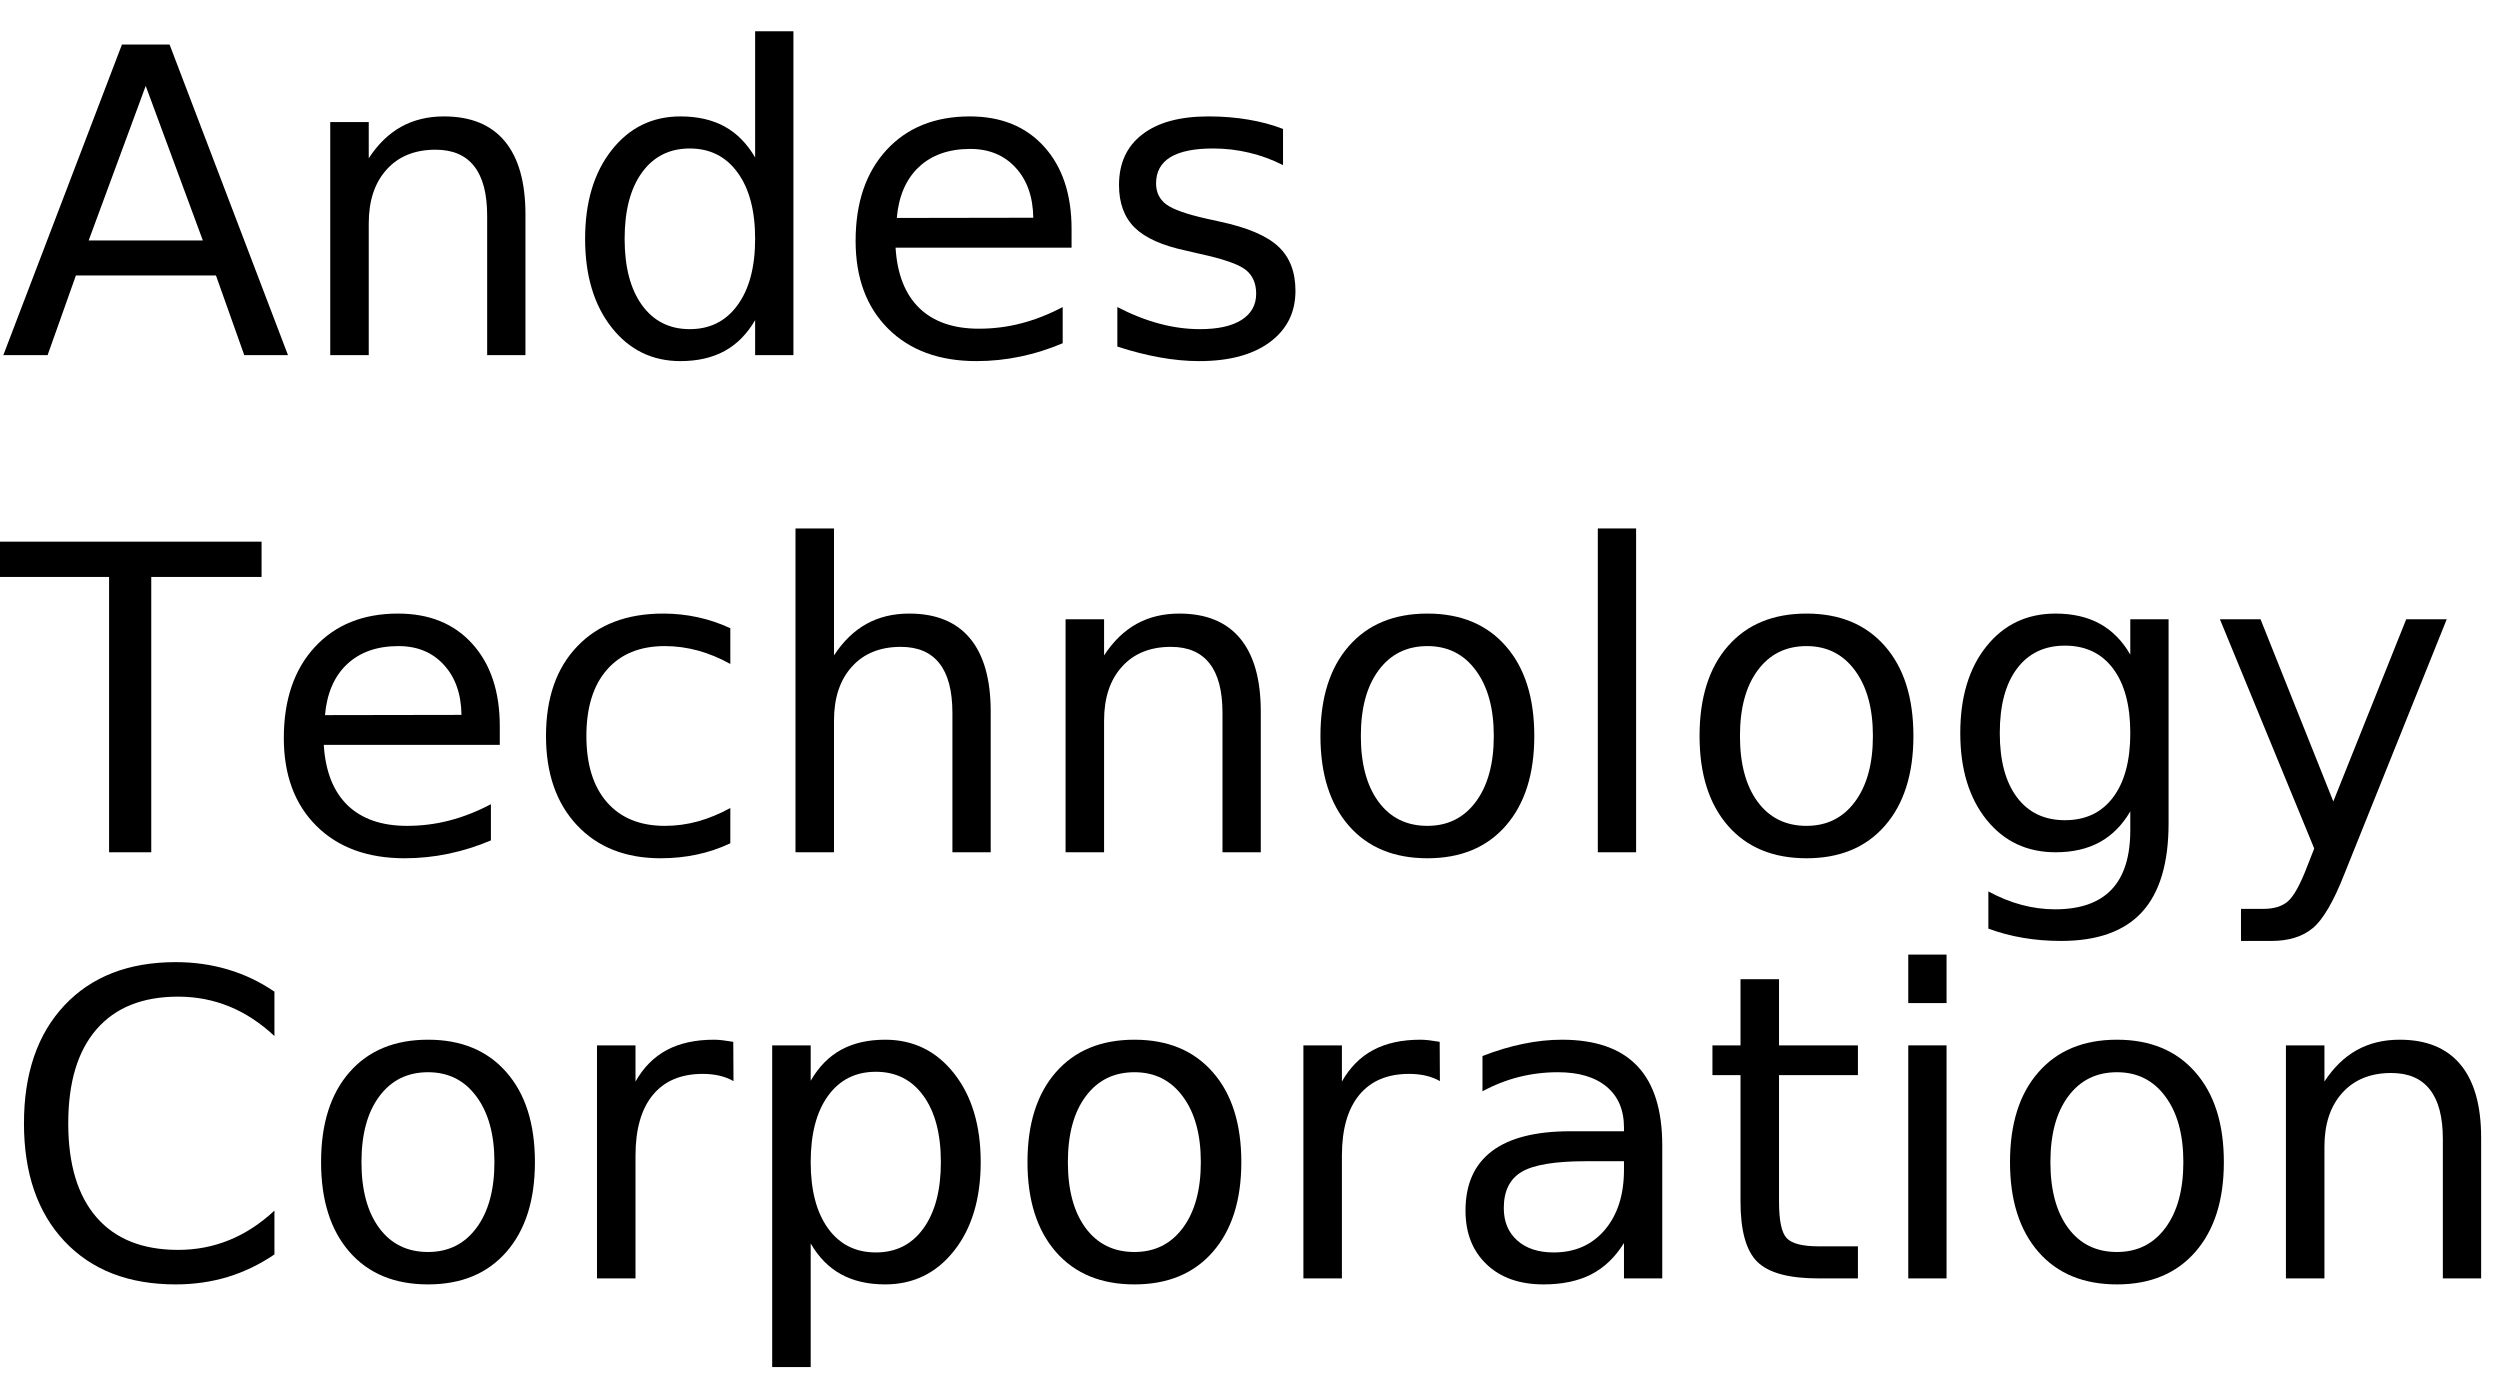
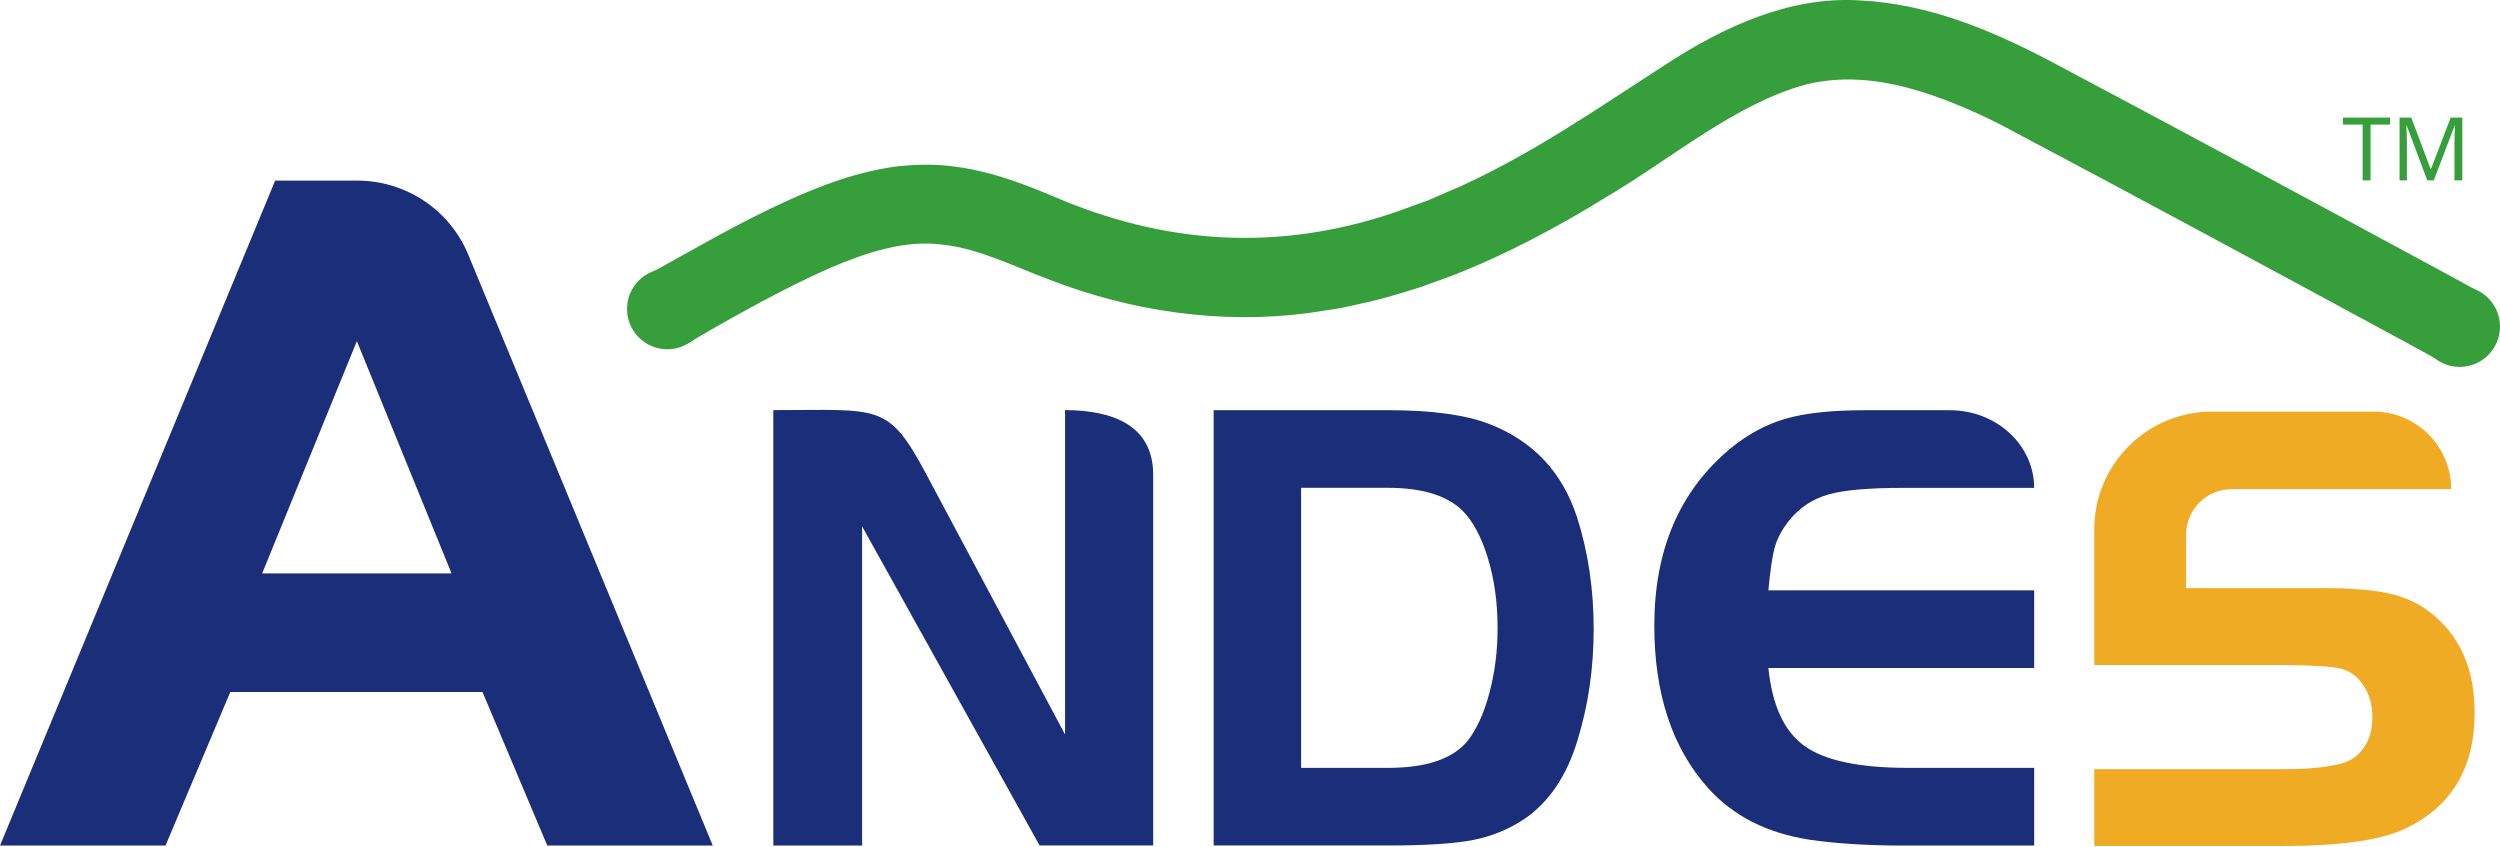
- <svg xmlns="http://www.w3.org/2000/svg" xmlns:xlink="http://www.w3.org/1999/xlink" width="352" height="195" viewBox="0 0 352 195">
+ <svg xmlns="http://www.w3.org/2000/svg" id="Andes" data-name="1" viewBox="0 0 596.94 202.01">
  <defs>
-     <g>
-       <g id="glyph-0-0">
-         <path d="M 20.516 -37.906 L 12.484 -16.141 L 28.562 -16.141 Z M 17.172 -43.734 L 23.875 -43.734 L 40.547 0 L 34.391 0 L 30.406 -11.219 L 10.688 -11.219 L 6.703 0 L 0.469 0 Z M 17.172 -43.734 " />
-       </g>
-       <g id="glyph-0-1">
-         <path d="M 32.938 -19.812 L 32.938 0 L 27.547 0 L 27.547 -19.625 C 27.547 -22.727 26.938 -25.051 25.719 -26.594 C 24.508 -28.145 22.695 -28.922 20.281 -28.922 C 17.363 -28.922 15.066 -27.988 13.391 -26.125 C 11.711 -24.27 10.875 -21.742 10.875 -18.547 L 10.875 0 L 5.453 0 L 5.453 -32.812 L 10.875 -32.812 L 10.875 -27.719 C 12.156 -29.688 13.672 -31.16 15.422 -32.141 C 17.172 -33.117 19.188 -33.609 21.469 -33.609 C 25.238 -33.609 28.094 -32.441 30.031 -30.109 C 31.969 -27.773 32.938 -24.344 32.938 -19.812 Z M 32.938 -19.812 " />
-       </g>
-       <g id="glyph-0-2">
-         <path d="M 27.25 -27.828 L 27.25 -45.594 L 32.641 -45.594 L 32.641 0 L 27.25 0 L 27.25 -4.922 C 26.113 -2.973 24.68 -1.523 22.953 -0.578 C 21.223 0.367 19.148 0.844 16.734 0.844 C 12.766 0.844 9.535 -0.734 7.047 -3.891 C 4.555 -7.055 3.312 -11.219 3.312 -16.375 C 3.312 -21.531 4.555 -25.691 7.047 -28.859 C 9.535 -32.023 12.766 -33.609 16.734 -33.609 C 19.148 -33.609 21.223 -33.133 22.953 -32.188 C 24.68 -31.238 26.113 -29.785 27.25 -27.828 Z M 8.875 -16.375 C 8.875 -12.414 9.688 -9.305 11.312 -7.047 C 12.945 -4.785 15.191 -3.656 18.047 -3.656 C 20.898 -3.656 23.145 -4.785 24.781 -7.047 C 26.426 -9.305 27.25 -12.414 27.25 -16.375 C 27.25 -20.344 26.426 -23.453 24.781 -25.703 C 23.145 -27.961 20.898 -29.094 18.047 -29.094 C 15.191 -29.094 12.945 -27.961 11.312 -25.703 C 9.688 -23.453 8.875 -20.344 8.875 -16.375 Z M 8.875 -16.375 " />
-       </g>
-       <g id="glyph-0-3">
-         <path d="M 33.719 -17.75 L 33.719 -15.125 L 8.938 -15.125 C 9.164 -11.406 10.281 -8.57 12.281 -6.625 C 14.289 -4.688 17.082 -3.719 20.656 -3.719 C 22.727 -3.719 24.734 -3.973 26.672 -4.484 C 28.617 -4.992 30.551 -5.754 32.469 -6.766 L 32.469 -1.672 C 30.531 -0.848 28.547 -0.223 26.516 0.203 C 24.484 0.629 22.422 0.844 20.328 0.844 C 15.098 0.844 10.953 -0.676 7.891 -3.719 C 4.836 -6.77 3.312 -10.891 3.312 -16.078 C 3.312 -21.453 4.758 -25.719 7.656 -28.875 C 10.562 -32.031 14.473 -33.609 19.391 -33.609 C 23.805 -33.609 27.297 -32.188 29.859 -29.344 C 32.43 -26.5 33.719 -22.633 33.719 -17.75 Z M 28.328 -19.344 C 28.285 -22.289 27.457 -24.641 25.844 -26.391 C 24.238 -28.148 22.109 -29.031 19.453 -29.031 C 16.441 -29.031 14.031 -28.18 12.219 -26.484 C 10.414 -24.785 9.379 -22.395 9.109 -19.312 Z M 28.328 -19.344 " />
-       </g>
-       <g id="glyph-0-4">
-         <path d="M 26.578 -31.844 L 26.578 -26.75 C 25.047 -27.531 23.457 -28.113 21.812 -28.5 C 20.176 -28.895 18.484 -29.094 16.734 -29.094 C 14.055 -29.094 12.047 -28.68 10.703 -27.859 C 9.367 -27.035 8.703 -25.805 8.703 -24.172 C 8.703 -22.922 9.18 -21.938 10.141 -21.219 C 11.098 -20.508 13.02 -19.832 15.906 -19.188 L 17.75 -18.781 C 21.582 -17.957 24.301 -16.797 25.906 -15.297 C 27.52 -13.805 28.328 -11.723 28.328 -9.047 C 28.328 -6.004 27.117 -3.594 24.703 -1.812 C 22.297 -0.039 18.984 0.844 14.766 0.844 C 13.004 0.844 11.172 0.672 9.266 0.328 C 7.367 -0.004 5.363 -0.516 3.25 -1.203 L 3.25 -6.766 C 5.238 -5.734 7.203 -4.957 9.141 -4.438 C 11.078 -3.914 12.992 -3.656 14.891 -3.656 C 17.422 -3.656 19.367 -4.086 20.734 -4.953 C 22.109 -5.828 22.797 -7.055 22.797 -8.641 C 22.797 -10.109 22.301 -11.234 21.312 -12.016 C 20.32 -12.797 18.16 -13.547 14.828 -14.266 L 12.953 -14.703 C 9.609 -15.41 7.191 -16.488 5.703 -17.938 C 4.223 -19.395 3.484 -21.395 3.484 -23.938 C 3.484 -27.02 4.578 -29.398 6.766 -31.078 C 8.953 -32.766 12.055 -33.609 16.078 -33.609 C 18.078 -33.609 19.953 -33.457 21.703 -33.156 C 23.461 -32.863 25.086 -32.426 26.578 -31.844 Z M 26.578 -31.844 " />
-       </g>
-       <g id="glyph-0-5">
-         <path d="M -0.172 -43.734 L 36.828 -43.734 L 36.828 -38.766 L 21.297 -38.766 L 21.297 0 L 15.359 0 L 15.359 -38.766 L -0.172 -38.766 Z M -0.172 -43.734 " />
-       </g>
-       <g id="glyph-0-6">
-         <path d="M 29.266 -31.547 L 29.266 -26.516 C 27.742 -27.359 26.219 -27.988 24.688 -28.406 C 23.156 -28.82 21.609 -29.031 20.047 -29.031 C 16.547 -29.031 13.828 -27.922 11.891 -25.703 C 9.961 -23.492 9 -20.383 9 -16.375 C 9 -12.375 9.961 -9.266 11.891 -7.047 C 13.828 -4.828 16.547 -3.719 20.047 -3.719 C 21.609 -3.719 23.156 -3.926 24.688 -4.344 C 26.219 -4.77 27.742 -5.398 29.266 -6.234 L 29.266 -1.266 C 27.766 -0.555 26.207 -0.031 24.594 0.312 C 22.977 0.664 21.266 0.844 19.453 0.844 C 14.516 0.844 10.586 -0.707 7.672 -3.812 C 4.766 -6.914 3.312 -11.102 3.312 -16.375 C 3.312 -21.727 4.781 -25.938 7.719 -29 C 10.656 -32.07 14.688 -33.609 19.812 -33.609 C 21.469 -33.609 23.086 -33.438 24.672 -33.094 C 26.254 -32.75 27.785 -32.234 29.266 -31.547 Z M 29.266 -31.547 " />
-       </g>
-       <g id="glyph-0-7">
-         <path d="M 32.938 -19.812 L 32.938 0 L 27.547 0 L 27.547 -19.625 C 27.547 -22.727 26.938 -25.051 25.719 -26.594 C 24.508 -28.145 22.695 -28.922 20.281 -28.922 C 17.363 -28.922 15.066 -27.988 13.391 -26.125 C 11.711 -24.27 10.875 -21.742 10.875 -18.547 L 10.875 0 L 5.453 0 L 5.453 -45.594 L 10.875 -45.594 L 10.875 -27.719 C 12.156 -29.688 13.672 -31.16 15.422 -32.141 C 17.172 -33.117 19.188 -33.609 21.469 -33.609 C 25.238 -33.609 28.094 -32.441 30.031 -30.109 C 31.969 -27.773 32.938 -24.344 32.938 -19.812 Z M 32.938 -19.812 " />
-       </g>
-       <g id="glyph-0-8">
-         <path d="M 18.375 -29.031 C 15.477 -29.031 13.191 -27.898 11.516 -25.641 C 9.836 -23.391 9 -20.301 9 -16.375 C 9 -12.445 9.832 -9.352 11.5 -7.094 C 13.164 -4.844 15.457 -3.719 18.375 -3.719 C 21.238 -3.719 23.508 -4.848 25.188 -7.109 C 26.875 -9.379 27.719 -12.469 27.719 -16.375 C 27.719 -20.258 26.875 -23.336 25.188 -25.609 C 23.508 -27.891 21.238 -29.031 18.375 -29.031 Z M 18.375 -33.609 C 23.062 -33.609 26.738 -32.082 29.406 -29.031 C 32.082 -25.988 33.422 -21.77 33.422 -16.375 C 33.422 -11.008 32.082 -6.797 29.406 -3.734 C 26.738 -0.68 23.062 0.844 18.375 0.844 C 13.664 0.844 9.977 -0.68 7.312 -3.734 C 4.645 -6.797 3.312 -11.008 3.312 -16.375 C 3.312 -21.77 4.645 -25.988 7.312 -29.031 C 9.977 -32.082 13.664 -33.609 18.375 -33.609 Z M 18.375 -33.609 " />
-       </g>
-       <g id="glyph-0-9">
-         <path d="M 5.656 -45.594 L 11.047 -45.594 L 11.047 0 L 5.656 0 Z M 5.656 -45.594 " />
-       </g>
-       <g id="glyph-0-10">
-         <path d="M 27.25 -16.781 C 27.25 -20.688 26.441 -23.711 24.828 -25.859 C 23.211 -28.016 20.953 -29.094 18.047 -29.094 C 15.16 -29.094 12.91 -28.016 11.297 -25.859 C 9.68 -23.711 8.875 -20.688 8.875 -16.781 C 8.875 -12.895 9.68 -9.879 11.297 -7.734 C 12.91 -5.586 15.16 -4.516 18.047 -4.516 C 20.953 -4.516 23.211 -5.586 24.828 -7.734 C 26.441 -9.879 27.25 -12.895 27.25 -16.781 Z M 32.641 -4.078 C 32.641 1.516 31.398 5.672 28.922 8.391 C 26.441 11.117 22.641 12.484 17.516 12.484 C 15.617 12.484 13.832 12.336 12.156 12.047 C 10.477 11.766 8.848 11.332 7.266 10.75 L 7.266 5.516 C 8.848 6.367 10.41 7 11.953 7.406 C 13.492 7.82 15.066 8.031 16.672 8.031 C 20.203 8.031 22.848 7.102 24.609 5.25 C 26.367 3.406 27.25 0.617 27.25 -3.109 L 27.25 -5.766 C 26.133 -3.836 24.707 -2.395 22.969 -1.438 C 21.227 -0.477 19.148 0 16.734 0 C 12.703 0 9.457 -1.531 7 -4.594 C 4.539 -7.664 3.312 -11.727 3.312 -16.781 C 3.312 -21.863 4.539 -25.938 7 -29 C 9.457 -32.07 12.703 -33.609 16.734 -33.609 C 19.148 -33.609 21.227 -33.129 22.969 -32.172 C 24.707 -31.211 26.133 -29.766 27.25 -27.828 L 27.25 -32.812 L 32.641 -32.812 Z M 32.641 -4.078 " />
-       </g>
-       <g id="glyph-0-11">
-         <path d="M 19.312 3.047 C 17.781 6.953 16.289 9.5 14.844 10.688 C 13.406 11.883 11.473 12.484 9.047 12.484 L 4.75 12.484 L 4.75 7.969 L 7.906 7.969 C 9.395 7.969 10.547 7.613 11.359 6.906 C 12.18 6.207 13.094 4.551 14.094 1.938 L 15.062 -0.531 L 1.781 -32.812 L 7.5 -32.812 L 17.75 -7.156 L 28.016 -32.812 L 33.719 -32.812 Z M 19.312 3.047 " />
-       </g>
-       <g id="glyph-0-12">
-         <path d="M 38.641 -40.375 L 38.641 -34.125 C 36.648 -35.988 34.523 -37.379 32.266 -38.297 C 30.016 -39.211 27.617 -39.672 25.078 -39.672 C 20.078 -39.672 16.25 -38.141 13.594 -35.078 C 10.938 -32.023 9.609 -27.609 9.609 -21.828 C 9.609 -16.066 10.938 -11.656 13.594 -8.594 C 16.25 -5.539 20.078 -4.016 25.078 -4.016 C 27.617 -4.016 30.016 -4.473 32.266 -5.391 C 34.523 -6.305 36.648 -7.691 38.641 -9.547 L 38.641 -3.375 C 36.566 -1.969 34.375 -0.91 32.062 -0.203 C 29.75 0.492 27.305 0.844 24.734 0.844 C 18.109 0.844 12.891 -1.18 9.078 -5.234 C 5.273 -9.285 3.375 -14.816 3.375 -21.828 C 3.375 -28.859 5.273 -34.398 9.078 -38.453 C 12.891 -42.504 18.109 -44.531 24.734 -44.531 C 27.348 -44.531 29.812 -44.18 32.125 -43.484 C 34.438 -42.797 36.609 -41.758 38.641 -40.375 Z M 38.641 -40.375 " />
-       </g>
-       <g id="glyph-0-13">
-         <path d="M 24.672 -27.781 C 24.066 -28.125 23.406 -28.379 22.688 -28.547 C 21.977 -28.711 21.191 -28.797 20.328 -28.797 C 17.285 -28.797 14.945 -27.805 13.312 -25.828 C 11.688 -23.848 10.875 -21 10.875 -17.281 L 10.875 0 L 5.453 0 L 5.453 -32.812 L 10.875 -32.812 L 10.875 -27.719 C 12 -29.707 13.469 -31.188 15.281 -32.156 C 17.102 -33.125 19.316 -33.609 21.922 -33.609 C 22.285 -33.609 22.691 -33.582 23.141 -33.531 C 23.586 -33.477 24.086 -33.406 24.641 -33.312 Z M 24.672 -27.781 " />
-       </g>
-       <g id="glyph-0-14">
-         <path d="M 10.875 -4.922 L 10.875 12.484 L 5.453 12.484 L 5.453 -32.812 L 10.875 -32.812 L 10.875 -27.828 C 12 -29.785 13.426 -31.238 15.156 -32.188 C 16.883 -33.133 18.953 -33.609 21.359 -33.609 C 25.336 -33.609 28.57 -32.023 31.062 -28.859 C 33.562 -25.691 34.812 -21.531 34.812 -16.375 C 34.812 -11.219 33.562 -7.055 31.062 -3.891 C 28.57 -0.734 25.336 0.844 21.359 0.844 C 18.953 0.844 16.883 0.367 15.156 -0.578 C 13.426 -1.523 12 -2.973 10.875 -4.922 Z M 29.203 -16.375 C 29.203 -20.344 28.383 -23.453 26.75 -25.703 C 25.125 -27.961 22.891 -29.094 20.047 -29.094 C 17.191 -29.094 14.945 -27.961 13.312 -25.703 C 11.688 -23.453 10.875 -20.344 10.875 -16.375 C 10.875 -12.414 11.688 -9.305 13.312 -7.047 C 14.945 -4.785 17.191 -3.656 20.047 -3.656 C 22.891 -3.656 25.125 -4.785 26.75 -7.047 C 28.383 -9.305 29.203 -12.414 29.203 -16.375 Z M 29.203 -16.375 " />
-       </g>
-       <g id="glyph-0-15">
-         <path d="M 20.562 -16.5 C 16.207 -16.5 13.191 -16 11.516 -15 C 9.836 -14 9 -12.301 9 -9.906 C 9 -7.988 9.629 -6.469 10.891 -5.344 C 12.148 -4.219 13.863 -3.656 16.031 -3.656 C 19.02 -3.656 21.414 -4.711 23.219 -6.828 C 25.02 -8.953 25.922 -11.773 25.922 -15.297 L 25.922 -16.5 Z M 31.312 -18.719 L 31.312 0 L 25.922 0 L 25.922 -4.984 C 24.691 -2.992 23.16 -1.523 21.328 -0.578 C 19.492 0.367 17.25 0.844 14.594 0.844 C 11.227 0.844 8.555 -0.098 6.578 -1.984 C 4.598 -3.867 3.609 -6.391 3.609 -9.547 C 3.609 -13.242 4.844 -16.031 7.312 -17.906 C 9.781 -19.781 13.469 -20.719 18.375 -20.719 L 25.922 -20.719 L 25.922 -21.234 C 25.922 -23.723 25.102 -25.645 23.469 -27 C 21.844 -28.352 19.555 -29.031 16.609 -29.031 C 14.734 -29.031 12.906 -28.805 11.125 -28.359 C 9.352 -27.91 7.645 -27.238 6 -26.344 L 6 -31.312 C 7.977 -32.082 9.895 -32.656 11.75 -33.031 C 13.602 -33.414 15.41 -33.609 17.172 -33.609 C 21.91 -33.609 25.453 -32.375 27.797 -29.906 C 30.141 -27.445 31.312 -23.719 31.312 -18.719 Z M 31.312 -18.719 " />
-       </g>
-       <g id="glyph-0-16">
-         <path d="M 10.984 -42.125 L 10.984 -32.812 L 22.094 -32.812 L 22.094 -28.625 L 10.984 -28.625 L 10.984 -10.812 C 10.984 -8.133 11.348 -6.414 12.078 -5.656 C 12.816 -4.895 14.305 -4.516 16.547 -4.516 L 22.094 -4.516 L 22.094 0 L 16.547 0 C 12.391 0 9.52 -0.773 7.938 -2.328 C 6.352 -3.879 5.562 -6.707 5.562 -10.812 L 5.562 -28.625 L 1.609 -28.625 L 1.609 -32.812 L 5.562 -32.812 L 5.562 -42.125 Z M 10.984 -42.125 " />
-       </g>
-       <g id="glyph-0-17">
-         <path d="M 5.656 -32.812 L 11.047 -32.812 L 11.047 0 L 5.656 0 Z M 5.656 -45.594 L 11.047 -45.594 L 11.047 -38.766 L 5.656 -38.766 Z M 5.656 -45.594 " />
-       </g>
-     </g>
+     <style>
+       .cls-1 {
+         fill: #1a2e7a;
+       }
+ 
+       .cls-2 {
+         font-family: MicrosoftJhengHeiBold, 'Microsoft JhengHei';
+         font-size: 21px;
+       }
+ 
+       .cls-2, .cls-3 {
+         fill: #369f3b;
+       }
+ 
+       .cls-4 {
+         fill: #f0ab25;
+       }
+     </style>
  </defs>
-   <g fill="rgb(0%, 0%, 0%)" fill-opacity="1">
-     <use xlink:href="#glyph-0-0" x="0" y="50" />
-     <use xlink:href="#glyph-0-1" x="41.045" y="50" />
-     <use xlink:href="#glyph-0-2" x="79.072" y="50" />
-     <use xlink:href="#glyph-0-3" x="117.158" y="50" />
-     <use xlink:href="#glyph-0-4" x="154.072" y="50" />
-   </g>
-   <g fill="rgb(0%, 0%, 0%)" fill-opacity="1">
-     <use xlink:href="#glyph-0-5" x="0" y="120" />
-     <use xlink:href="#glyph-0-3" x="36.65" y="120" />
-     <use xlink:href="#glyph-0-6" x="73.564" y="120" />
-     <use xlink:href="#glyph-0-7" x="106.553" y="120" />
-     <use xlink:href="#glyph-0-1" x="144.58" y="120" />
-     <use xlink:href="#glyph-0-8" x="182.607" y="120" />
-     <use xlink:href="#glyph-0-9" x="219.316" y="120" />
-     <use xlink:href="#glyph-0-8" x="235.986" y="120" />
-     <use xlink:href="#glyph-0-10" x="272.695" y="120" />
-     <use xlink:href="#glyph-0-11" x="310.781" y="120" />
-   </g>
-   <g fill="rgb(0%, 0%, 0%)" fill-opacity="1">
-     <use xlink:href="#glyph-0-12" x="0" y="180" />
-     <use xlink:href="#glyph-0-8" x="41.895" y="180" />
-     <use xlink:href="#glyph-0-13" x="78.604" y="180" />
-     <use xlink:href="#glyph-0-14" x="103.271" y="180" />
-     <use xlink:href="#glyph-0-8" x="141.357" y="180" />
-     <use xlink:href="#glyph-0-13" x="178.066" y="180" />
-     <use xlink:href="#glyph-0-15" x="202.734" y="180" />
-     <use xlink:href="#glyph-0-16" x="239.502" y="180" />
-     <use xlink:href="#glyph-0-17" x="263.027" y="180" />
-     <use xlink:href="#glyph-0-8" x="279.697" y="180" />
-     <use xlink:href="#glyph-0-1" x="316.406" y="180" />
-   </g>
+   <path class="cls-1" d="M0,201.9L65.7,43.13h19.64c11.6,0,22.05,6.99,26.48,17.7l58.37,141.07h-39.51l-15.47-36.66h-60.22l-15.47,36.66H0ZM85.21,81.45l-22.61,55.46h45.22l-22.61-55.46Z" />
+   <path class="cls-1" d="M205.85,125.68v76.21h-21.2v-103.96c25.54,0,27.38-1.85,36.58,15.41,9.2,17.26,33.08,62.05,33.08,62.05v-77.46c11.62,0,21.04,3.79,21.04,15.41v88.54h-27.12l-42.39-76.21Z" />
+   <path class="cls-1" d="M289.79,97.94h41.62c10.39,0,18.44,1.09,24.12,3.27,10.49,4.05,17.5,11.48,21.03,22.29,2.65,8.31,3.97,17.2,3.97,26.65s-1.28,18.18-3.82,26.49c-2.55,8.52-6.77,14.81-12.65,18.86-3.73,2.49-7.82,4.18-12.28,5.06-4.46.88-11.25,1.32-20.37,1.32h-41.62v-103.95ZM310.67,116.49v66.86h20.74c9.12,0,15.44-2.13,18.97-6.39,2.15-2.7,3.9-6.49,5.22-11.38,1.32-4.88,1.99-10.08,1.99-15.59,0-6.13-.79-11.74-2.35-16.83-1.57-5.09-3.63-8.88-6.18-11.38-3.73-3.53-9.61-5.3-17.65-5.3h-20.74Z" />
+   <path class="cls-1" d="M485.71,116.49h-31.3c-8.12,0-14.05.52-17.77,1.56-3.72,1.04-6.83,3.06-9.31,6.08-1.69,2.08-2.85,4.16-3.47,6.23-.62,2.08-1.16,5.61-1.61,10.6h63.46v18.55h-63.46c.9,8.94,3.78,15.14,8.63,18.62,4.85,3.48,13.09,5.22,24.71,5.22h30.12v18.55h-31.3c-8.46,0-15.91-.47-22.34-1.4-10.15-1.56-18.22-5.66-24.2-12.31-8.58-9.56-12.86-22.5-12.86-38.81,0-18.08,6.03-32.16,18.11-42.24,4.17-3.43,8.6-5.82,13.28-7.17,4.68-1.35,10.97-2.02,18.87-2.02h20.3c11.12,0,20.14,8.3,20.14,18.55" />
+   <path class="cls-4" d="M585.28,116.8h-52.41c-6.01,0-10.88,4.87-10.88,10.88v12.75h32.97c6.43,0,11.53.42,15.32,1.24,3.78.83,7.02,2.28,9.72,4.35,7.26,5.5,10.88,13.53,10.88,24.1,0,13.38-5.6,22.65-16.79,27.84-5.91,2.7-15.45,4.04-28.62,4.04h-45.41v-18.35h45.41c6.22,0,10.99-.52,14.31-1.55,2.07-.72,3.71-2.04,4.9-3.97,1.19-1.92,1.79-4.17,1.79-6.76,0-2.9-.67-5.42-2.02-7.54-1.35-2.12-3.11-3.5-5.29-4.12-1.76-.52-6.32-.83-13.69-.93h-45.41v-32.39c0-15.52,12.58-28.1,28.1-28.1h38.61c10.22,0,18.51,8.28,18.51,18.51" />
+   <path class="cls-3" d="M154.6,65.62c10.88-5.99,21.57-12.31,32.92-17.47,8.51-3.93,17.39-7.23,26.99-8.46,4.29-.43,8.91-.54,13.13.05,8.53,1.05,15.77,3.78,23.32,6.91,26.96,11.76,54.07,13.56,82.08,4.06,2.32-.84,5.72-2.08,8.03-2.91,1.03-.45,6.74-2.92,7.89-3.42,17.49-8.01,32.54-18.52,48.91-29.08C411.39,6.51,427.22-.93,443.94.09c16.25.76,31.15,6.93,45.27,14.32,31.54,16.73,64.86,34.69,96.28,51.7,2.17,1.19,4.22,2.3,6.64,3.67,0,0-9.64,16.37-9.64,16.37,0,0-6.1-3.37-6.1-3.37-32.38-17.54-66.67-36.07-99.12-53.24-6.86-3.43-14.44-6.64-21.77-8.58-8.07-2.12-16.12-2.76-24.13-.82-16.97,4.53-32.23,17.76-47.95,26.98-11.71,7.25-24.29,13.92-37.19,18.89-1.81.65-5.45,1.98-7.26,2.63-3.56,1.11-7.57,2.33-11.19,3.23,0,0-7.62,1.69-7.62,1.69l-7.75,1.19c-20.77,2.74-42.19-.37-61.62-7.89-8.2-3.02-16.9-7.47-25.44-8.41-9.19-1.3-18.44,1.84-26.88,5.41-7.45,3.28-14.76,7.08-21.91,11.06-4.17,2.28-8.35,4.68-12.46,7.15,0,0-9.51-16.45-9.51-16.45h0Z" />
+   <path class="cls-3" d="M168.98,73.77c0,5.32-4.31,9.63-9.63,9.63s-9.63-4.31-9.63-9.63,4.31-9.63,9.63-9.63,9.63,4.31,9.63,9.63Z" />
+   <path class="cls-3" d="M596.94,77.98c0,5.32-4.31,9.63-9.63,9.63s-9.63-4.31-9.63-9.63,4.31-9.63,9.63-9.63,9.63,4.31,9.63,9.63Z" />
+   <text class="cls-2" transform="translate(559.25 43.08)">
+     <tspan x="0" y="0">TM</tspan>
+   </text>
</svg>
